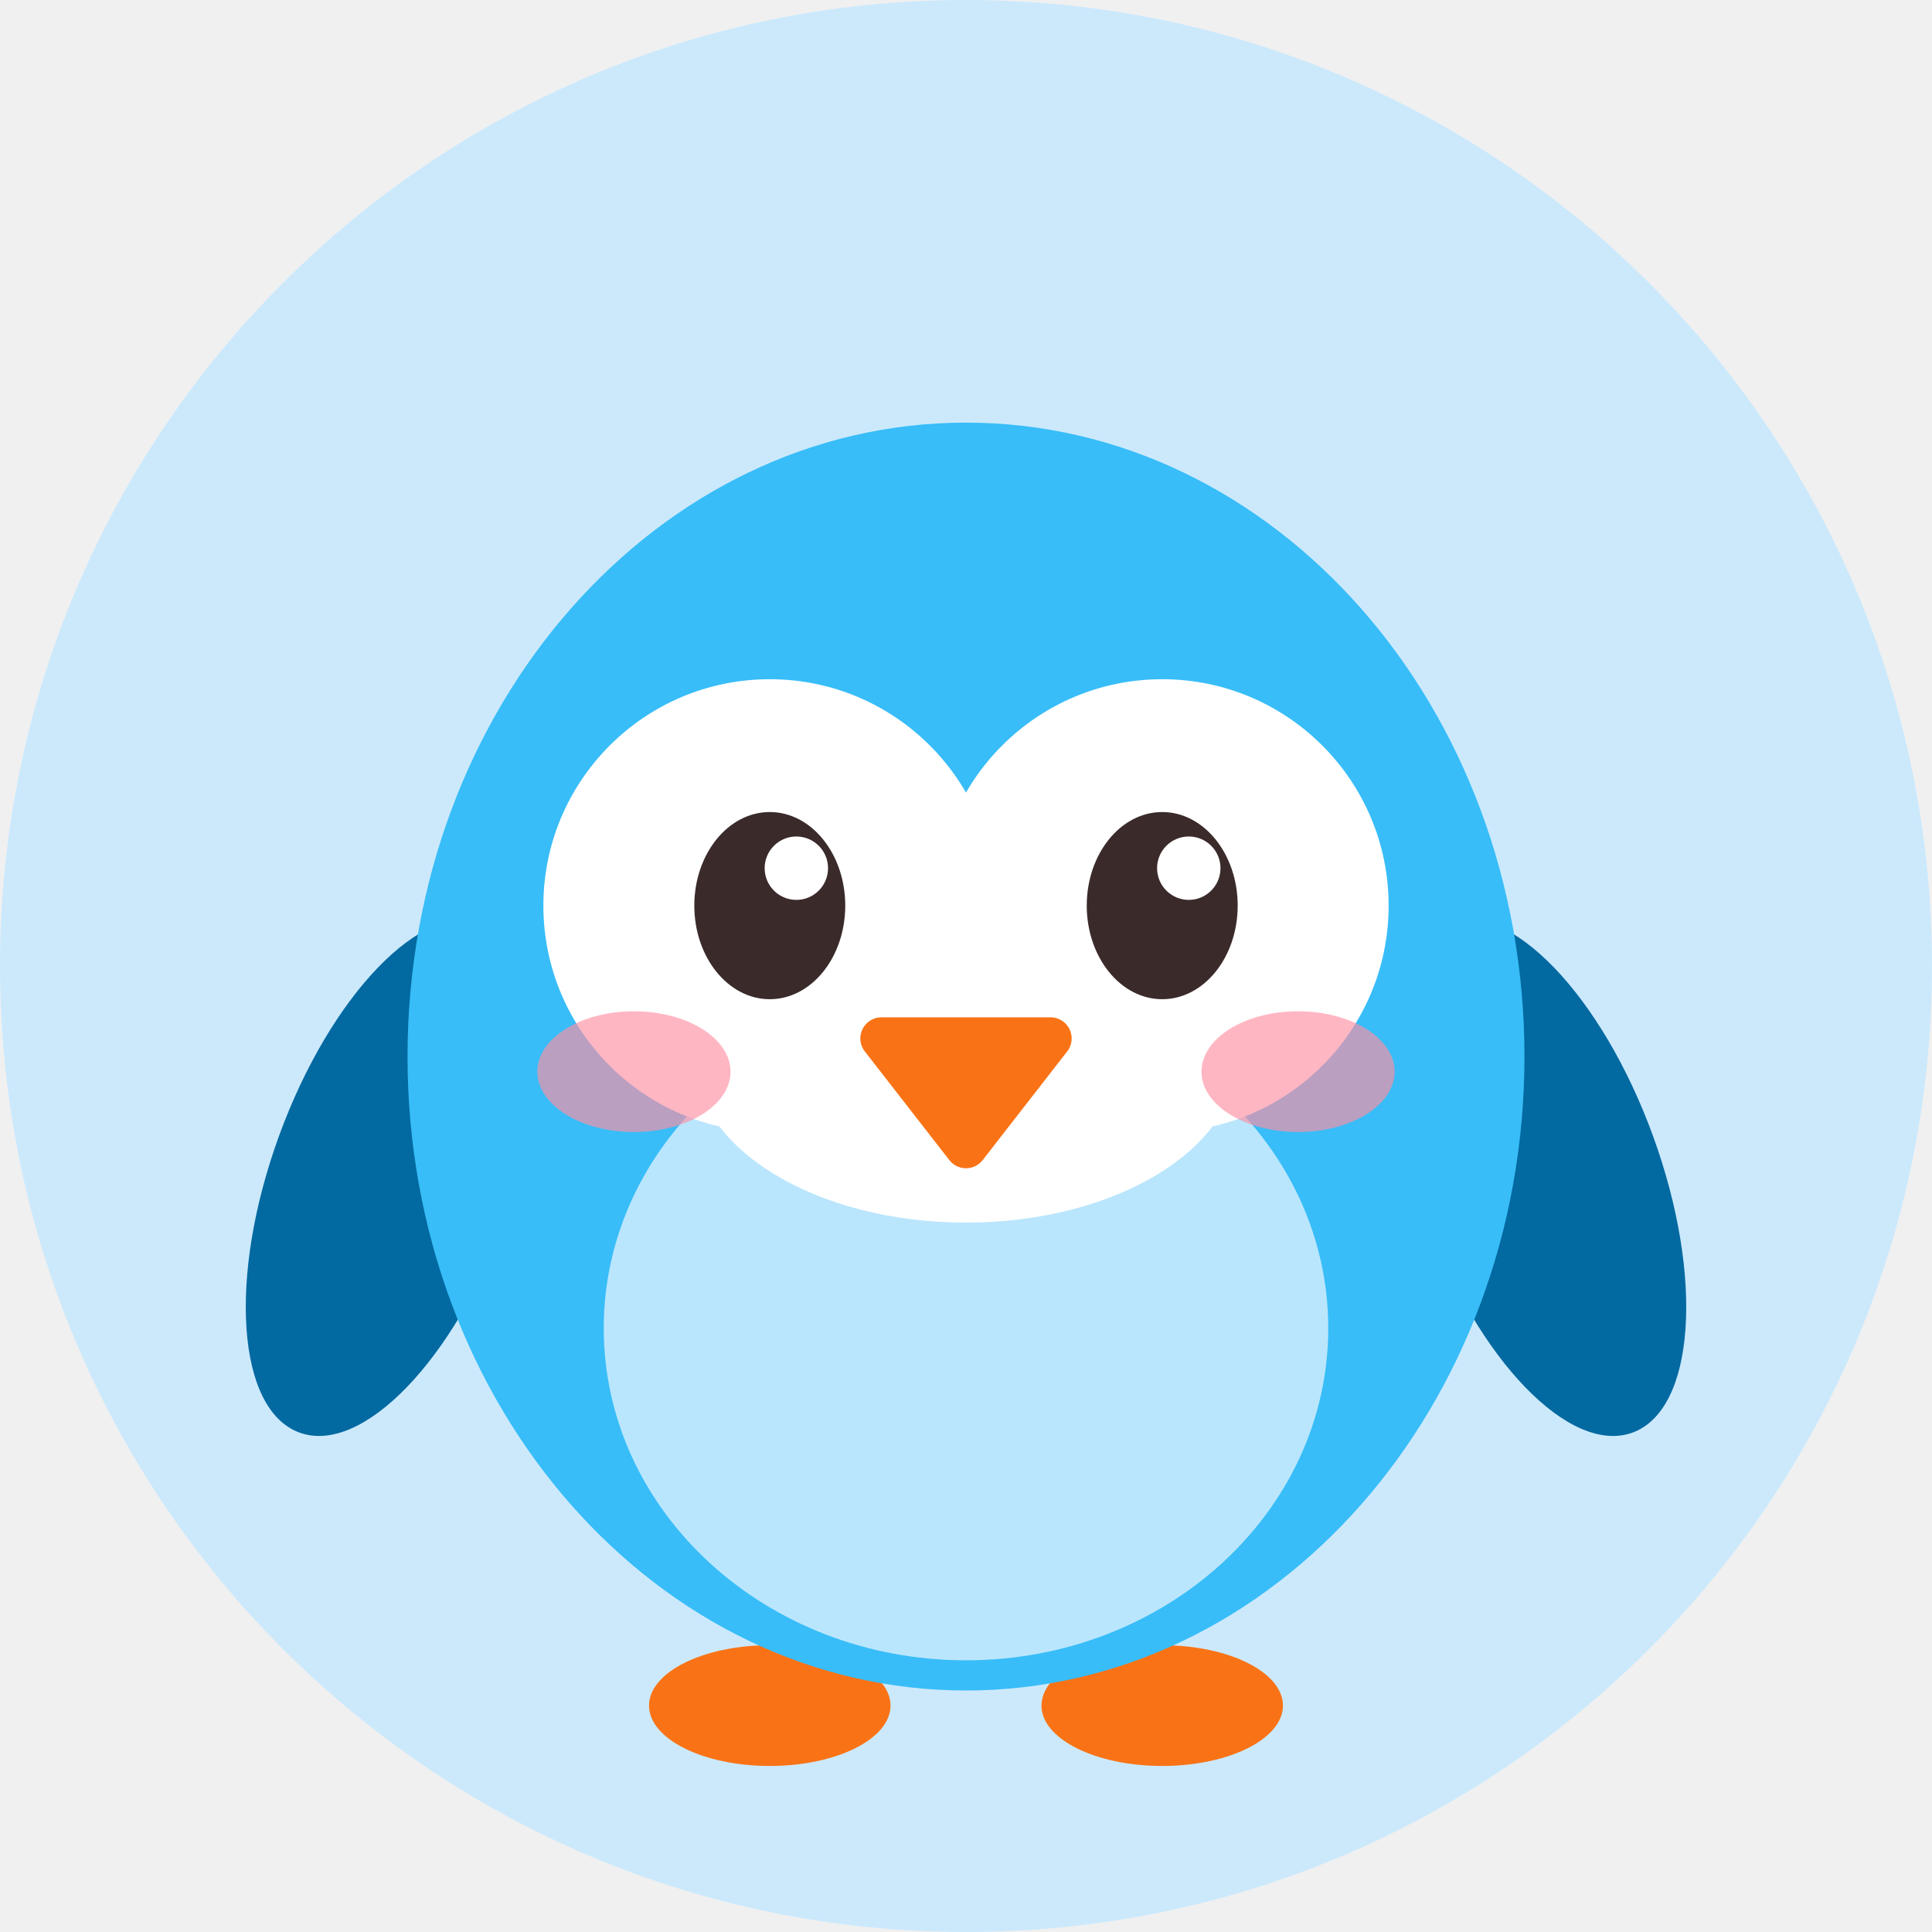
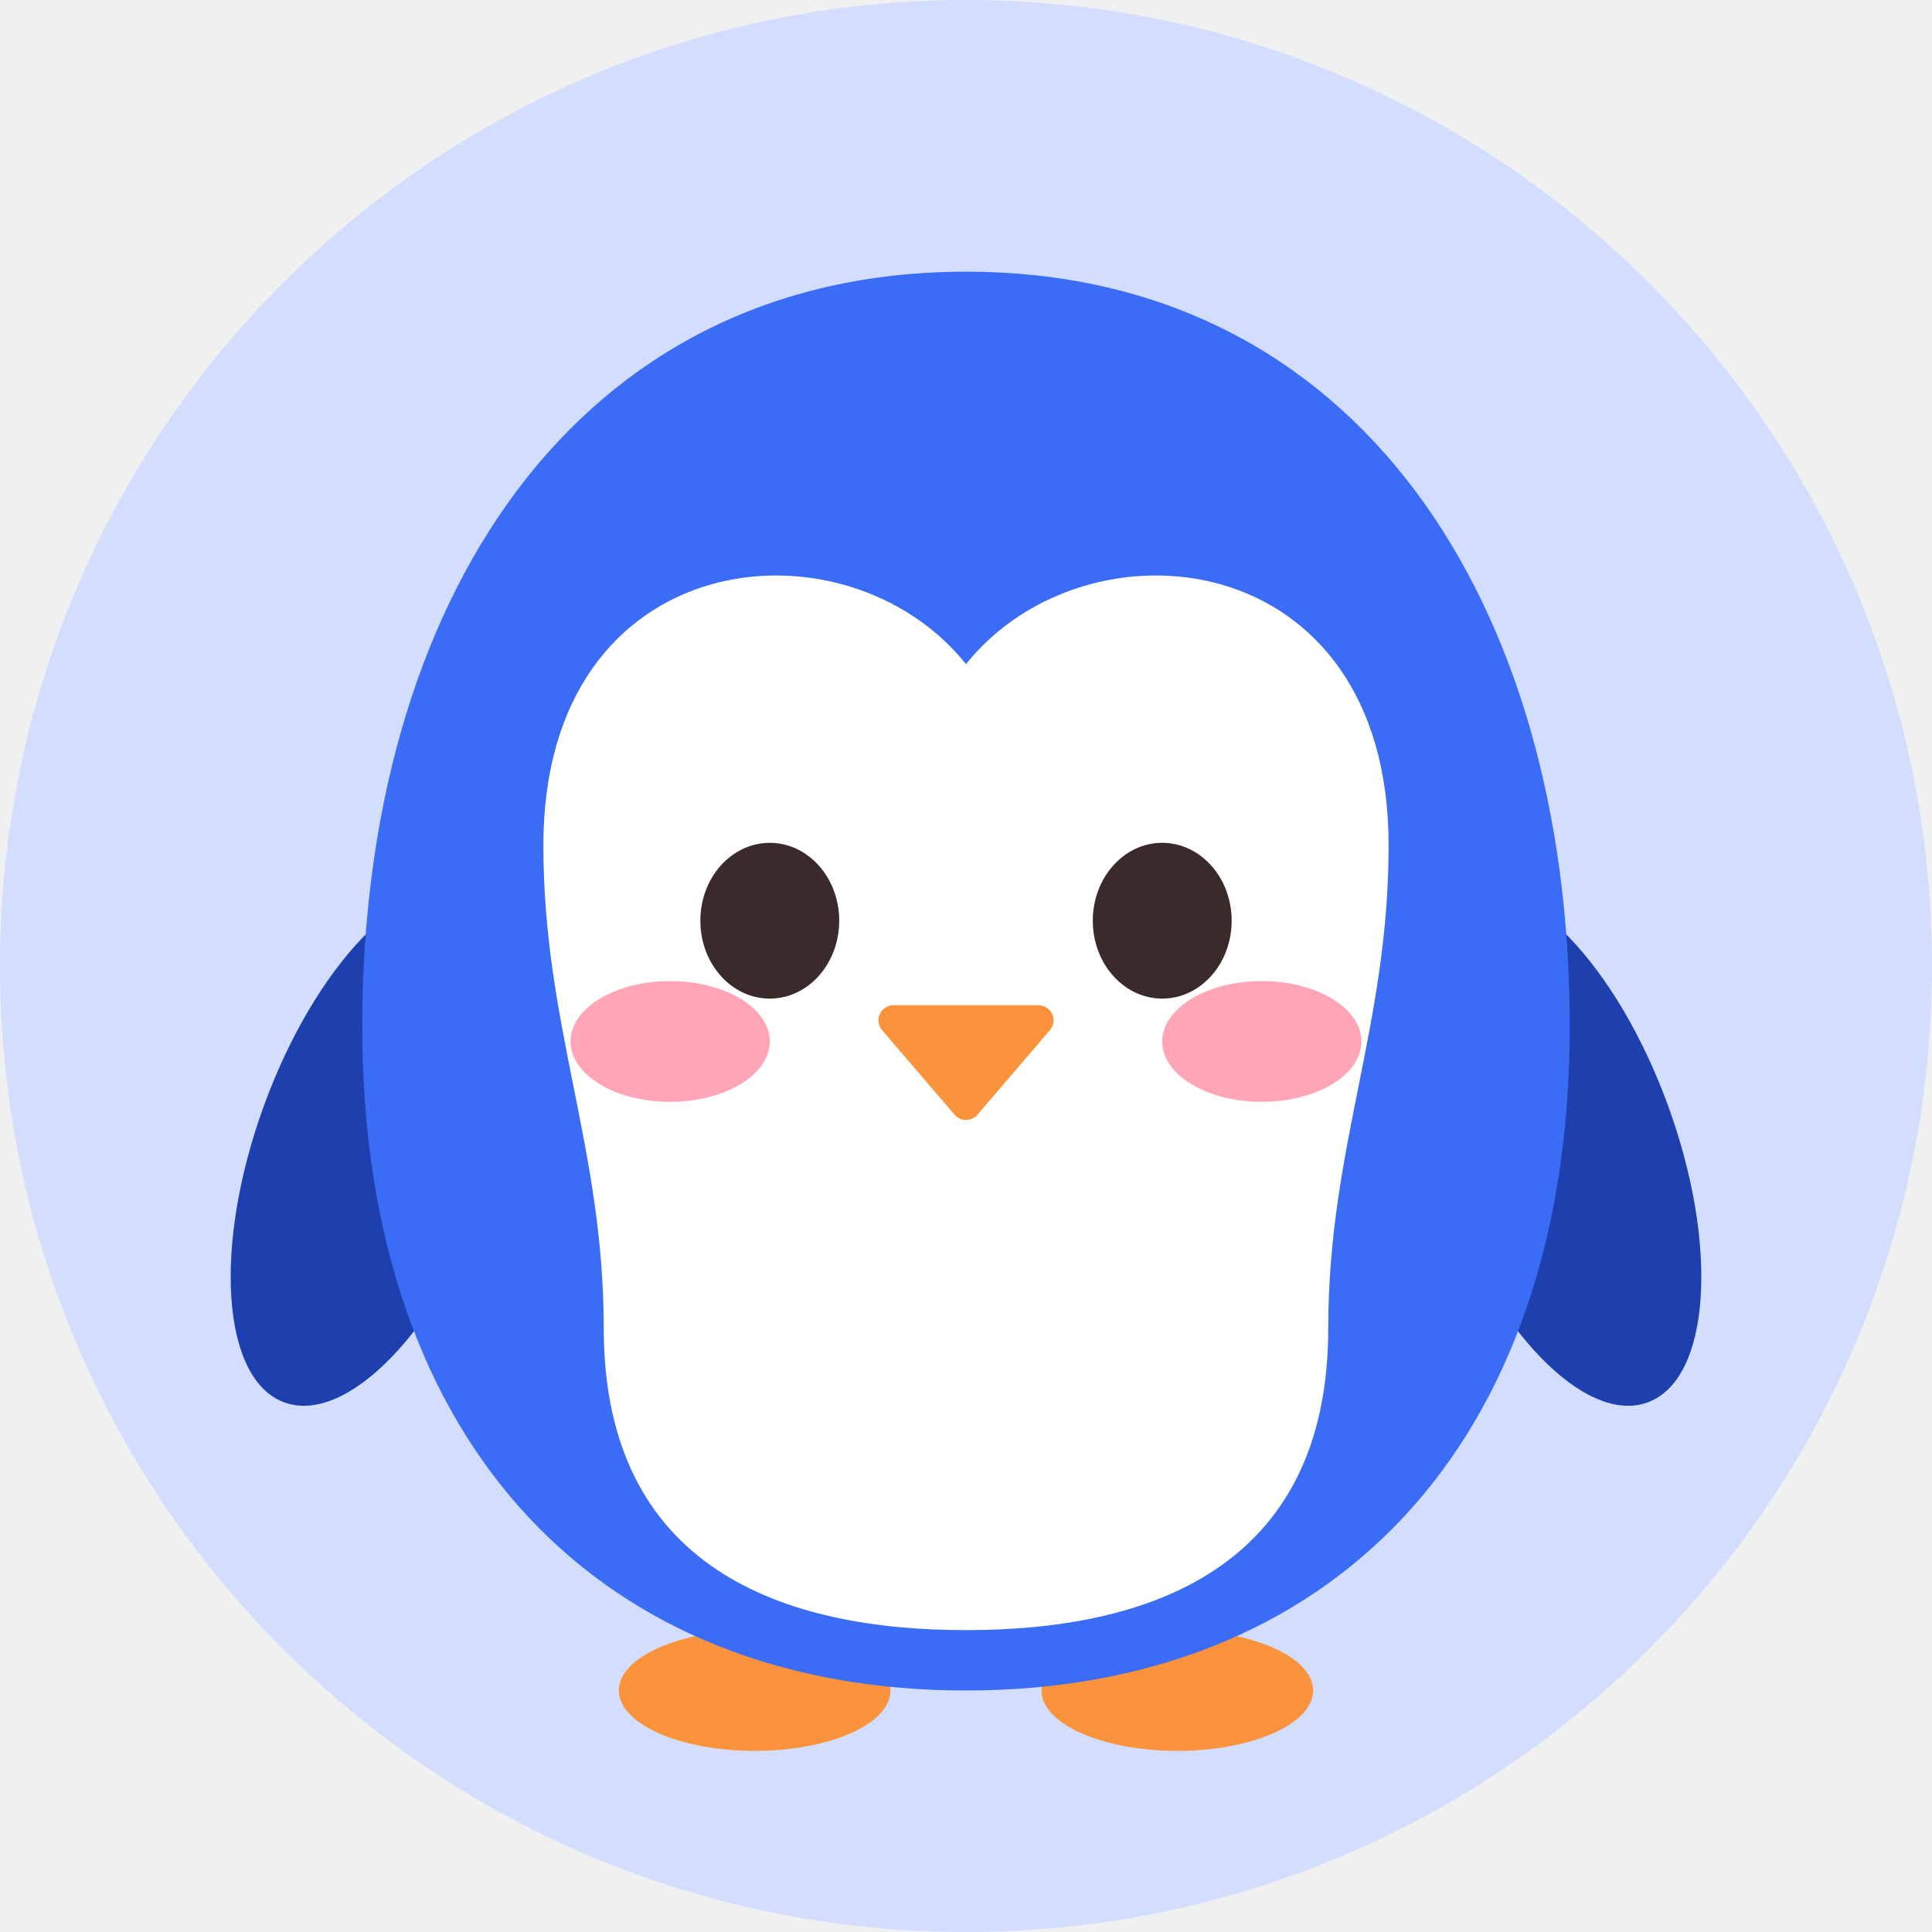
- <svg xmlns="http://www.w3.org/2000/svg" viewBox="0 0 64 64" data-hue="sky">
-   <circle cx="32" cy="32" r="32" fill="#cce9fc" />
-   <g fill="#f97316">
-     <ellipse cx="25.5" cy="56.5" rx="4" ry="2" />
-     <ellipse cx="38.5" cy="56.5" rx="4" ry="2" />
-   </g>
-   <ellipse cx="13" cy="39" rx="4" ry="9" fill="#0369a1" transform="rotate(20 13 39)" />
-   <ellipse cx="51" cy="39" rx="4" ry="9" fill="#0369a1" transform="rotate(-20 51 39)" />
-   <ellipse cx="32" cy="35" rx="18.5" ry="21" fill="#38bdf8" />
-   <ellipse cx="32" cy="44" rx="12" ry="11" fill="#bae6fd" />
-   <circle cx="25.5" cy="30" r="7.5" fill="#fff" />
-   <circle cx="38.5" cy="30" r="7.5" fill="#fff" />
-   <ellipse cx="32" cy="35" rx="9" ry="5.5" fill="#fff" />
-   <ellipse cx="25.5" cy="30" rx="2.5" ry="3.1" fill="#3a2a2a" />
-   <circle cx="26.38" cy="28.76" r="1.05" fill="#fff" />
-   <ellipse cx="38.5" cy="30" rx="2.5" ry="3.1" fill="#3a2a2a" />
-   <circle cx="39.38" cy="28.76" r="1.05" fill="#fff" />
-   <ellipse cx="21" cy="35.5" rx="3.2" ry="2" fill="#ff8fa3" opacity="0.65" />
-   <ellipse cx="43" cy="35.5" rx="3.2" ry="2" fill="#ff8fa3" opacity="0.65" />
-   <path d="M29.2 34.4 L34.8 34.4 L32 38Z" fill="#f97316" stroke="#f97316" stroke-width="1.4" stroke-linejoin="round" />
+ <svg xmlns="http://www.w3.org/2000/svg" viewBox="0 0 64 64" data-hue="blue">
+   <circle cx="32" cy="32" r="32" fill="#d3defe" />
+   <ellipse cx="12.5" cy="38" rx="4" ry="9" fill="#1e40af" transform="rotate(20 12.5 38)" />
+   <ellipse cx="51.5" cy="38" rx="4" ry="9" fill="#1e40af" transform="rotate(-20 51.5 38)" />
+   <ellipse cx="25" cy="56" rx="4.5" ry="2" fill="#fb923c" />
+   <ellipse cx="39" cy="56" rx="4.5" ry="2" fill="#fb923c" />
+   <path d="M32 9 C45 9 52 20 52 34 C52 48 44 56 32 56 C20 56 12 48 12 34 C12 20 19 9 32 9Z" fill="#3b6cf6" />
+   <path d="M32 22 C36 17 46 18 46 28 C46 34 44 38 44 44 C44 52 38 54 32 54 C26 54 20 52 20 44 C20 38 18 34 18 28 C18 18 28 17 32 22Z" fill="#fff" />
+   <ellipse cx="25.5" cy="30.5" rx="2.3" ry="2.58" fill="#3a2a2a" />
+   <ellipse cx="38.5" cy="30.5" rx="2.3" ry="2.58" fill="#3a2a2a" />
+   <ellipse cx="22.2" cy="34.5" rx="3.3" ry="2" fill="#ff8fa3" opacity="0.8" />
+   <ellipse cx="41.8" cy="34.5" rx="3.3" ry="2" fill="#ff8fa3" opacity="0.8" />
+   <path d="M29.6 33.8 h4.8 l-2.4 2.8z" fill="#fb923c" stroke="#fb923c" stroke-width="1" stroke-linejoin="round" />
</svg>
